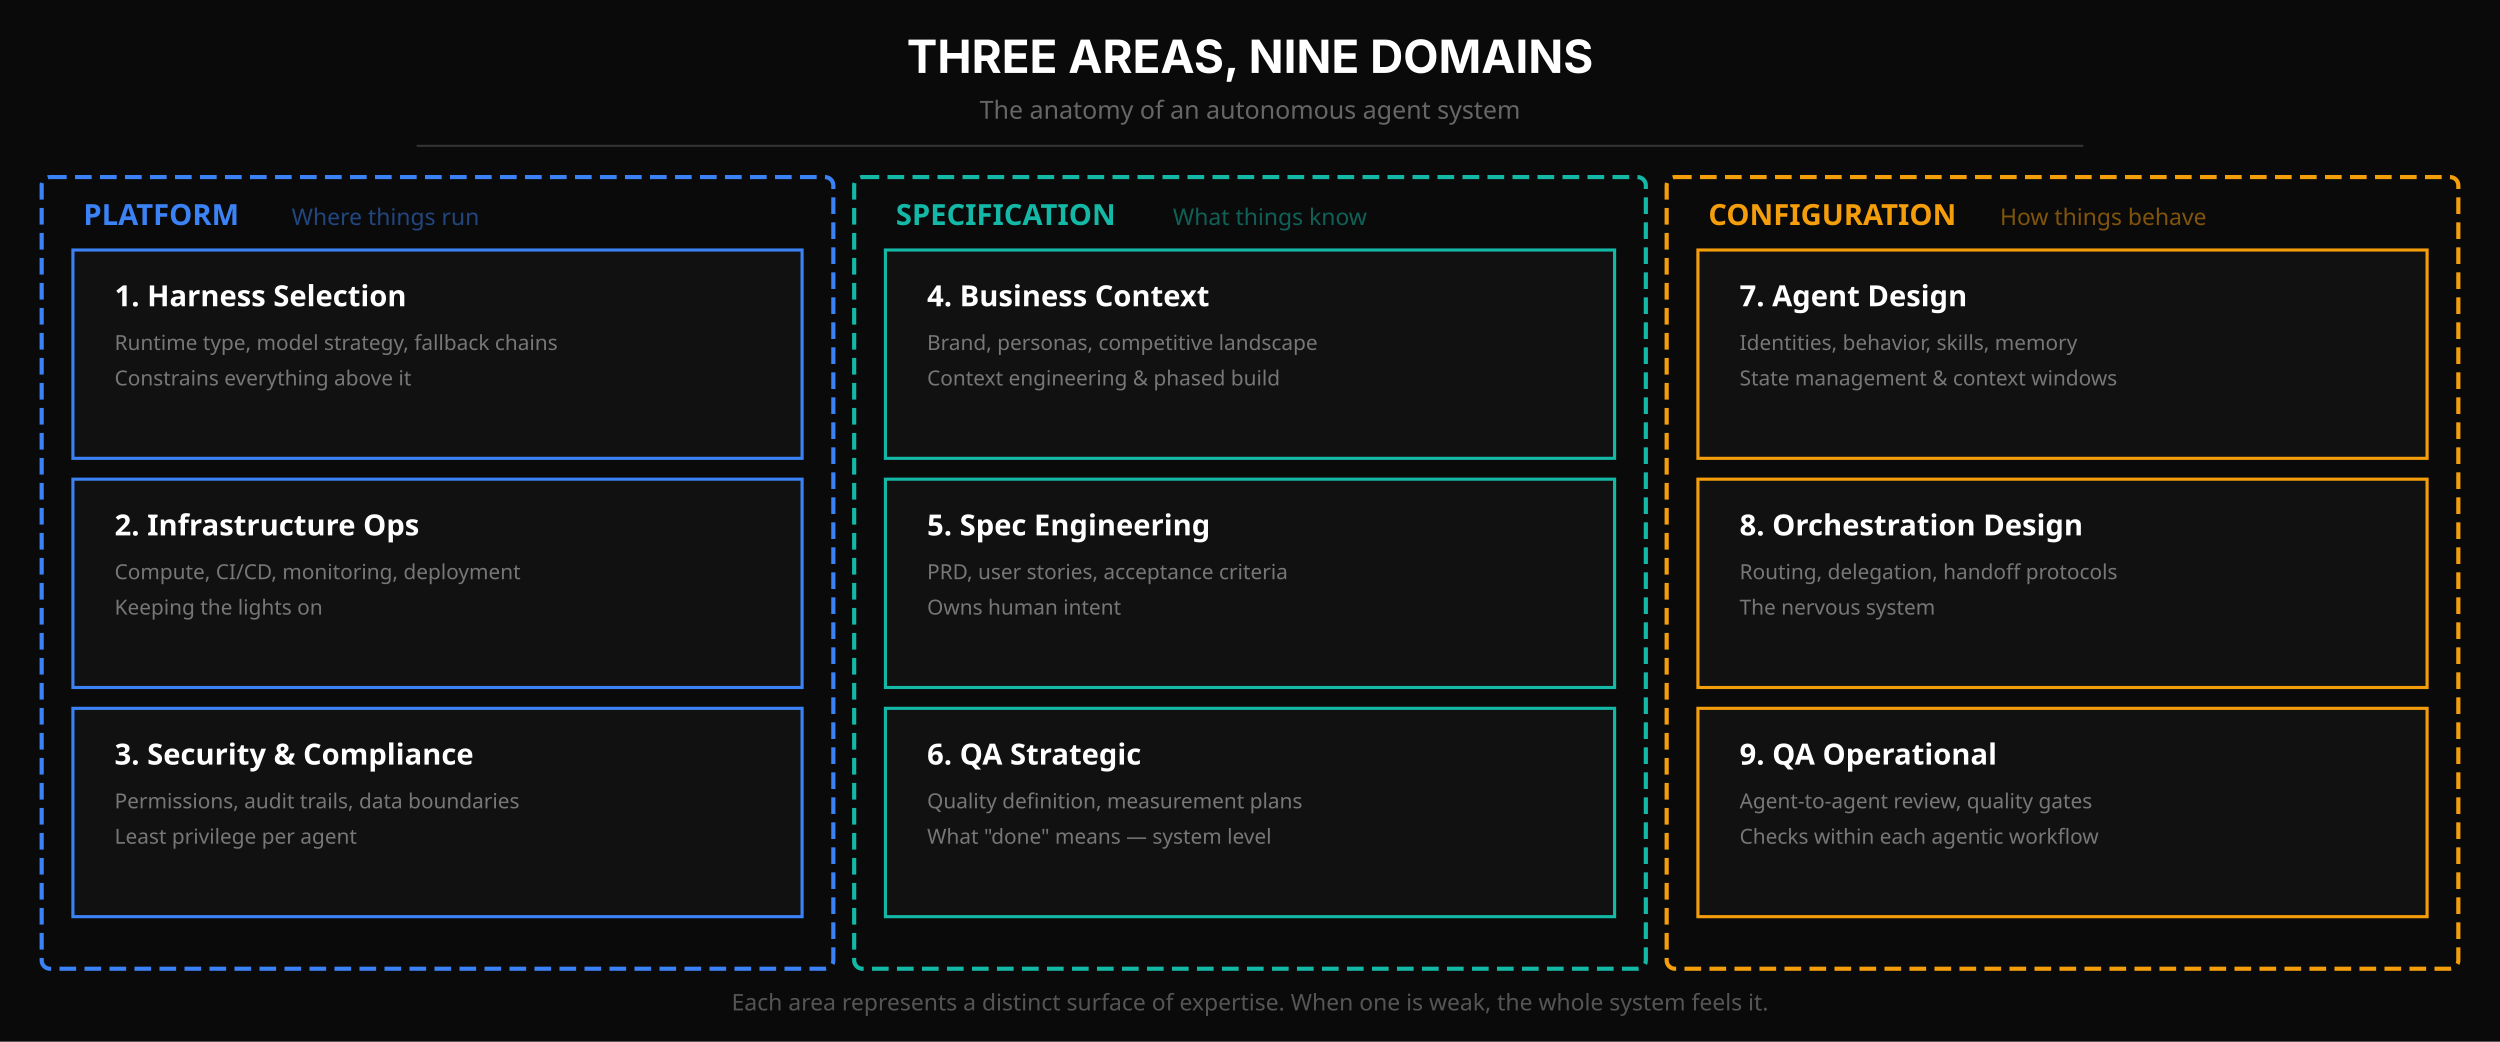
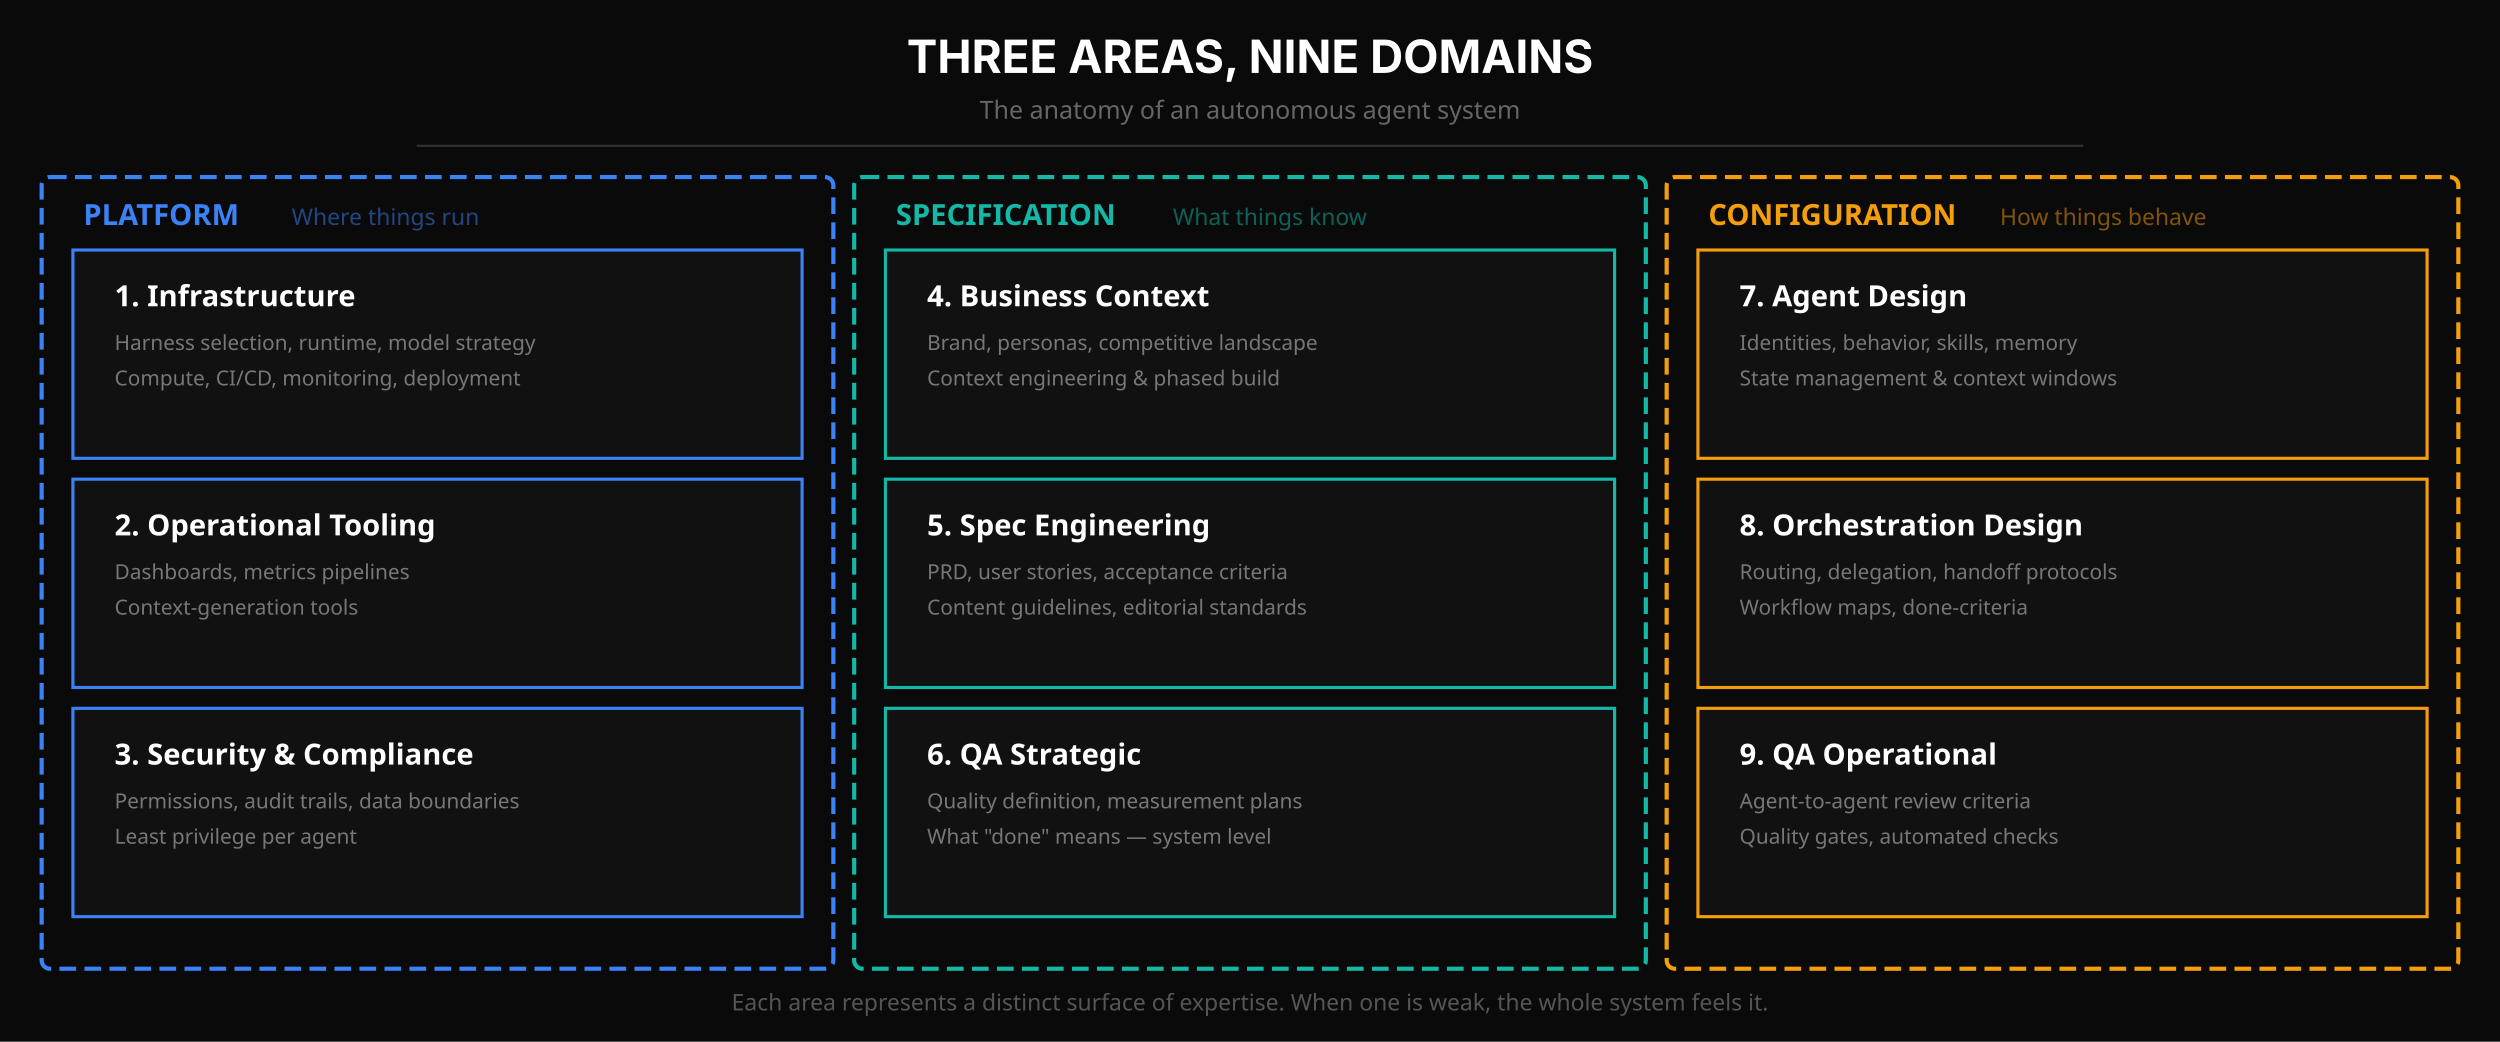
<svg xmlns="http://www.w3.org/2000/svg" viewBox="0 0 1200 500" width="1200" height="500">
  <rect width="1200" height="500" fill="#0a0a0a" />
  <text x="600" y="35" text-anchor="middle" font-family="system-ui, -apple-system, sans-serif" font-size="22" font-weight="700" fill="#ffffff">THREE AREAS, NINE DOMAINS</text>
  <text x="600" y="57" text-anchor="middle" font-family="system-ui, sans-serif" font-size="12" fill="#666">The anatomy of an autonomous agent system</text>
  <line x1="200" y1="70" x2="1000" y2="70" stroke="#333" stroke-width="1" />
  <rect x="20" y="85" width="380" height="380" fill="none" stroke="#3b82f6" stroke-width="2" stroke-dasharray="8,4" rx="4" />
  <text x="40" y="108" font-family="system-ui, sans-serif" font-size="14" font-weight="700" fill="#3b82f6">PLATFORM</text>
  <text x="140" y="108" font-family="system-ui, sans-serif" font-size="11" fill="#3b82f680">Where things run</text>
  <rect x="35" y="120" width="350" height="100" fill="#111" stroke="#3b82f6" stroke-width="1.5" />
-   <text x="55" y="147" font-family="system-ui, sans-serif" font-size="14" font-weight="700" fill="#ffffff">1. Harness Selection</text>
-   <text x="55" y="168" font-family="system-ui, sans-serif" font-size="10" fill="#777">Runtime type, model strategy, fallback chains</text>
-   <text x="55" y="185" font-family="system-ui, sans-serif" font-size="10" fill="#777">Constrains everything above it</text>
+   <text x="55" y="147" font-family="system-ui, sans-serif" font-size="14" font-weight="700" fill="#ffffff">1. Infrastructure</text>
+   <text x="55" y="168" font-family="system-ui, sans-serif" font-size="10" fill="#777">Harness selection, runtime, model strategy</text>
+   <text x="55" y="185" font-family="system-ui, sans-serif" font-size="10" fill="#777">Compute, CI/CD, monitoring, deployment</text>
  <rect x="35" y="230" width="350" height="100" fill="#111" stroke="#3b82f6" stroke-width="1.5" />
-   <text x="55" y="257" font-family="system-ui, sans-serif" font-size="14" font-weight="700" fill="#ffffff">2. Infrastructure Ops</text>
-   <text x="55" y="278" font-family="system-ui, sans-serif" font-size="10" fill="#777">Compute, CI/CD, monitoring, deployment</text>
-   <text x="55" y="295" font-family="system-ui, sans-serif" font-size="10" fill="#777">Keeping the lights on</text>
+   <text x="55" y="257" font-family="system-ui, sans-serif" font-size="14" font-weight="700" fill="#ffffff">2. Operational Tooling</text>
+   <text x="55" y="278" font-family="system-ui, sans-serif" font-size="10" fill="#777">Dashboards, metrics pipelines</text>
+   <text x="55" y="295" font-family="system-ui, sans-serif" font-size="10" fill="#777">Context-generation tools</text>
  <rect x="35" y="340" width="350" height="100" fill="#111" stroke="#3b82f6" stroke-width="1.5" />
  <text x="55" y="367" font-family="system-ui, sans-serif" font-size="14" font-weight="700" fill="#ffffff">3. Security &amp; Compliance</text>
  <text x="55" y="388" font-family="system-ui, sans-serif" font-size="10" fill="#777">Permissions, audit trails, data boundaries</text>
  <text x="55" y="405" font-family="system-ui, sans-serif" font-size="10" fill="#777">Least privilege per agent</text>
  <rect x="410" y="85" width="380" height="380" fill="none" stroke="#14b8a6" stroke-width="2" stroke-dasharray="8,4" rx="4" />
  <text x="430" y="108" font-family="system-ui, sans-serif" font-size="14" font-weight="700" fill="#14b8a6">SPECIFICATION</text>
  <text x="563" y="108" font-family="system-ui, sans-serif" font-size="11" fill="#14b8a680">What things know</text>
  <rect x="425" y="120" width="350" height="100" fill="#111" stroke="#14b8a6" stroke-width="1.5" />
  <text x="445" y="147" font-family="system-ui, sans-serif" font-size="14" font-weight="700" fill="#ffffff">4. Business Context</text>
  <text x="445" y="168" font-family="system-ui, sans-serif" font-size="10" fill="#777">Brand, personas, competitive landscape</text>
  <text x="445" y="185" font-family="system-ui, sans-serif" font-size="10" fill="#777">Context engineering &amp; phased build</text>
  <rect x="425" y="230" width="350" height="100" fill="#111" stroke="#14b8a6" stroke-width="1.5" />
  <text x="445" y="257" font-family="system-ui, sans-serif" font-size="14" font-weight="700" fill="#ffffff">5. Spec Engineering</text>
  <text x="445" y="278" font-family="system-ui, sans-serif" font-size="10" fill="#777">PRD, user stories, acceptance criteria</text>
-   <text x="445" y="295" font-family="system-ui, sans-serif" font-size="10" fill="#777">Owns human intent</text>
+   <text x="445" y="295" font-family="system-ui, sans-serif" font-size="10" fill="#777">Content guidelines, editorial standards</text>
  <rect x="425" y="340" width="350" height="100" fill="#111" stroke="#14b8a6" stroke-width="1.5" />
  <text x="445" y="367" font-family="system-ui, sans-serif" font-size="14" font-weight="700" fill="#ffffff">6. QA Strategic</text>
  <text x="445" y="388" font-family="system-ui, sans-serif" font-size="10" fill="#777">Quality definition, measurement plans</text>
  <text x="445" y="405" font-family="system-ui, sans-serif" font-size="10" fill="#777">What "done" means — system level</text>
  <rect x="800" y="85" width="380" height="380" fill="none" stroke="#f59e0b" stroke-width="2" stroke-dasharray="8,4" rx="4" />
  <text x="820" y="108" font-family="system-ui, sans-serif" font-size="14" font-weight="700" fill="#f59e0b">CONFIGURATION</text>
  <text x="960" y="108" font-family="system-ui, sans-serif" font-size="11" fill="#f59e0b80">How things behave</text>
  <rect x="815" y="120" width="350" height="100" fill="#111" stroke="#f59e0b" stroke-width="1.5" />
  <text x="835" y="147" font-family="system-ui, sans-serif" font-size="14" font-weight="700" fill="#ffffff">7. Agent Design</text>
  <text x="835" y="168" font-family="system-ui, sans-serif" font-size="10" fill="#777">Identities, behavior, skills, memory</text>
  <text x="835" y="185" font-family="system-ui, sans-serif" font-size="10" fill="#777">State management &amp; context windows</text>
  <rect x="815" y="230" width="350" height="100" fill="#111" stroke="#f59e0b" stroke-width="1.5" />
  <text x="835" y="257" font-family="system-ui, sans-serif" font-size="14" font-weight="700" fill="#ffffff">8. Orchestration Design</text>
  <text x="835" y="278" font-family="system-ui, sans-serif" font-size="10" fill="#777">Routing, delegation, handoff protocols</text>
-   <text x="835" y="295" font-family="system-ui, sans-serif" font-size="10" fill="#777">The nervous system</text>
+   <text x="835" y="295" font-family="system-ui, sans-serif" font-size="10" fill="#777">Workflow maps, done-criteria</text>
  <rect x="815" y="340" width="350" height="100" fill="#111" stroke="#f59e0b" stroke-width="1.5" />
  <text x="835" y="367" font-family="system-ui, sans-serif" font-size="14" font-weight="700" fill="#ffffff">9. QA Operational</text>
-   <text x="835" y="388" font-family="system-ui, sans-serif" font-size="10" fill="#777">Agent-to-agent review, quality gates</text>
-   <text x="835" y="405" font-family="system-ui, sans-serif" font-size="10" fill="#777">Checks within each agentic workflow</text>
+   <text x="835" y="388" font-family="system-ui, sans-serif" font-size="10" fill="#777">Agent-to-agent review criteria</text>
+   <text x="835" y="405" font-family="system-ui, sans-serif" font-size="10" fill="#777">Quality gates, automated checks</text>
  <text x="600" y="485" text-anchor="middle" font-family="system-ui, sans-serif" font-size="11" fill="#555">Each area represents a distinct surface of expertise. When one is weak, the whole system feels it.</text>
</svg>
